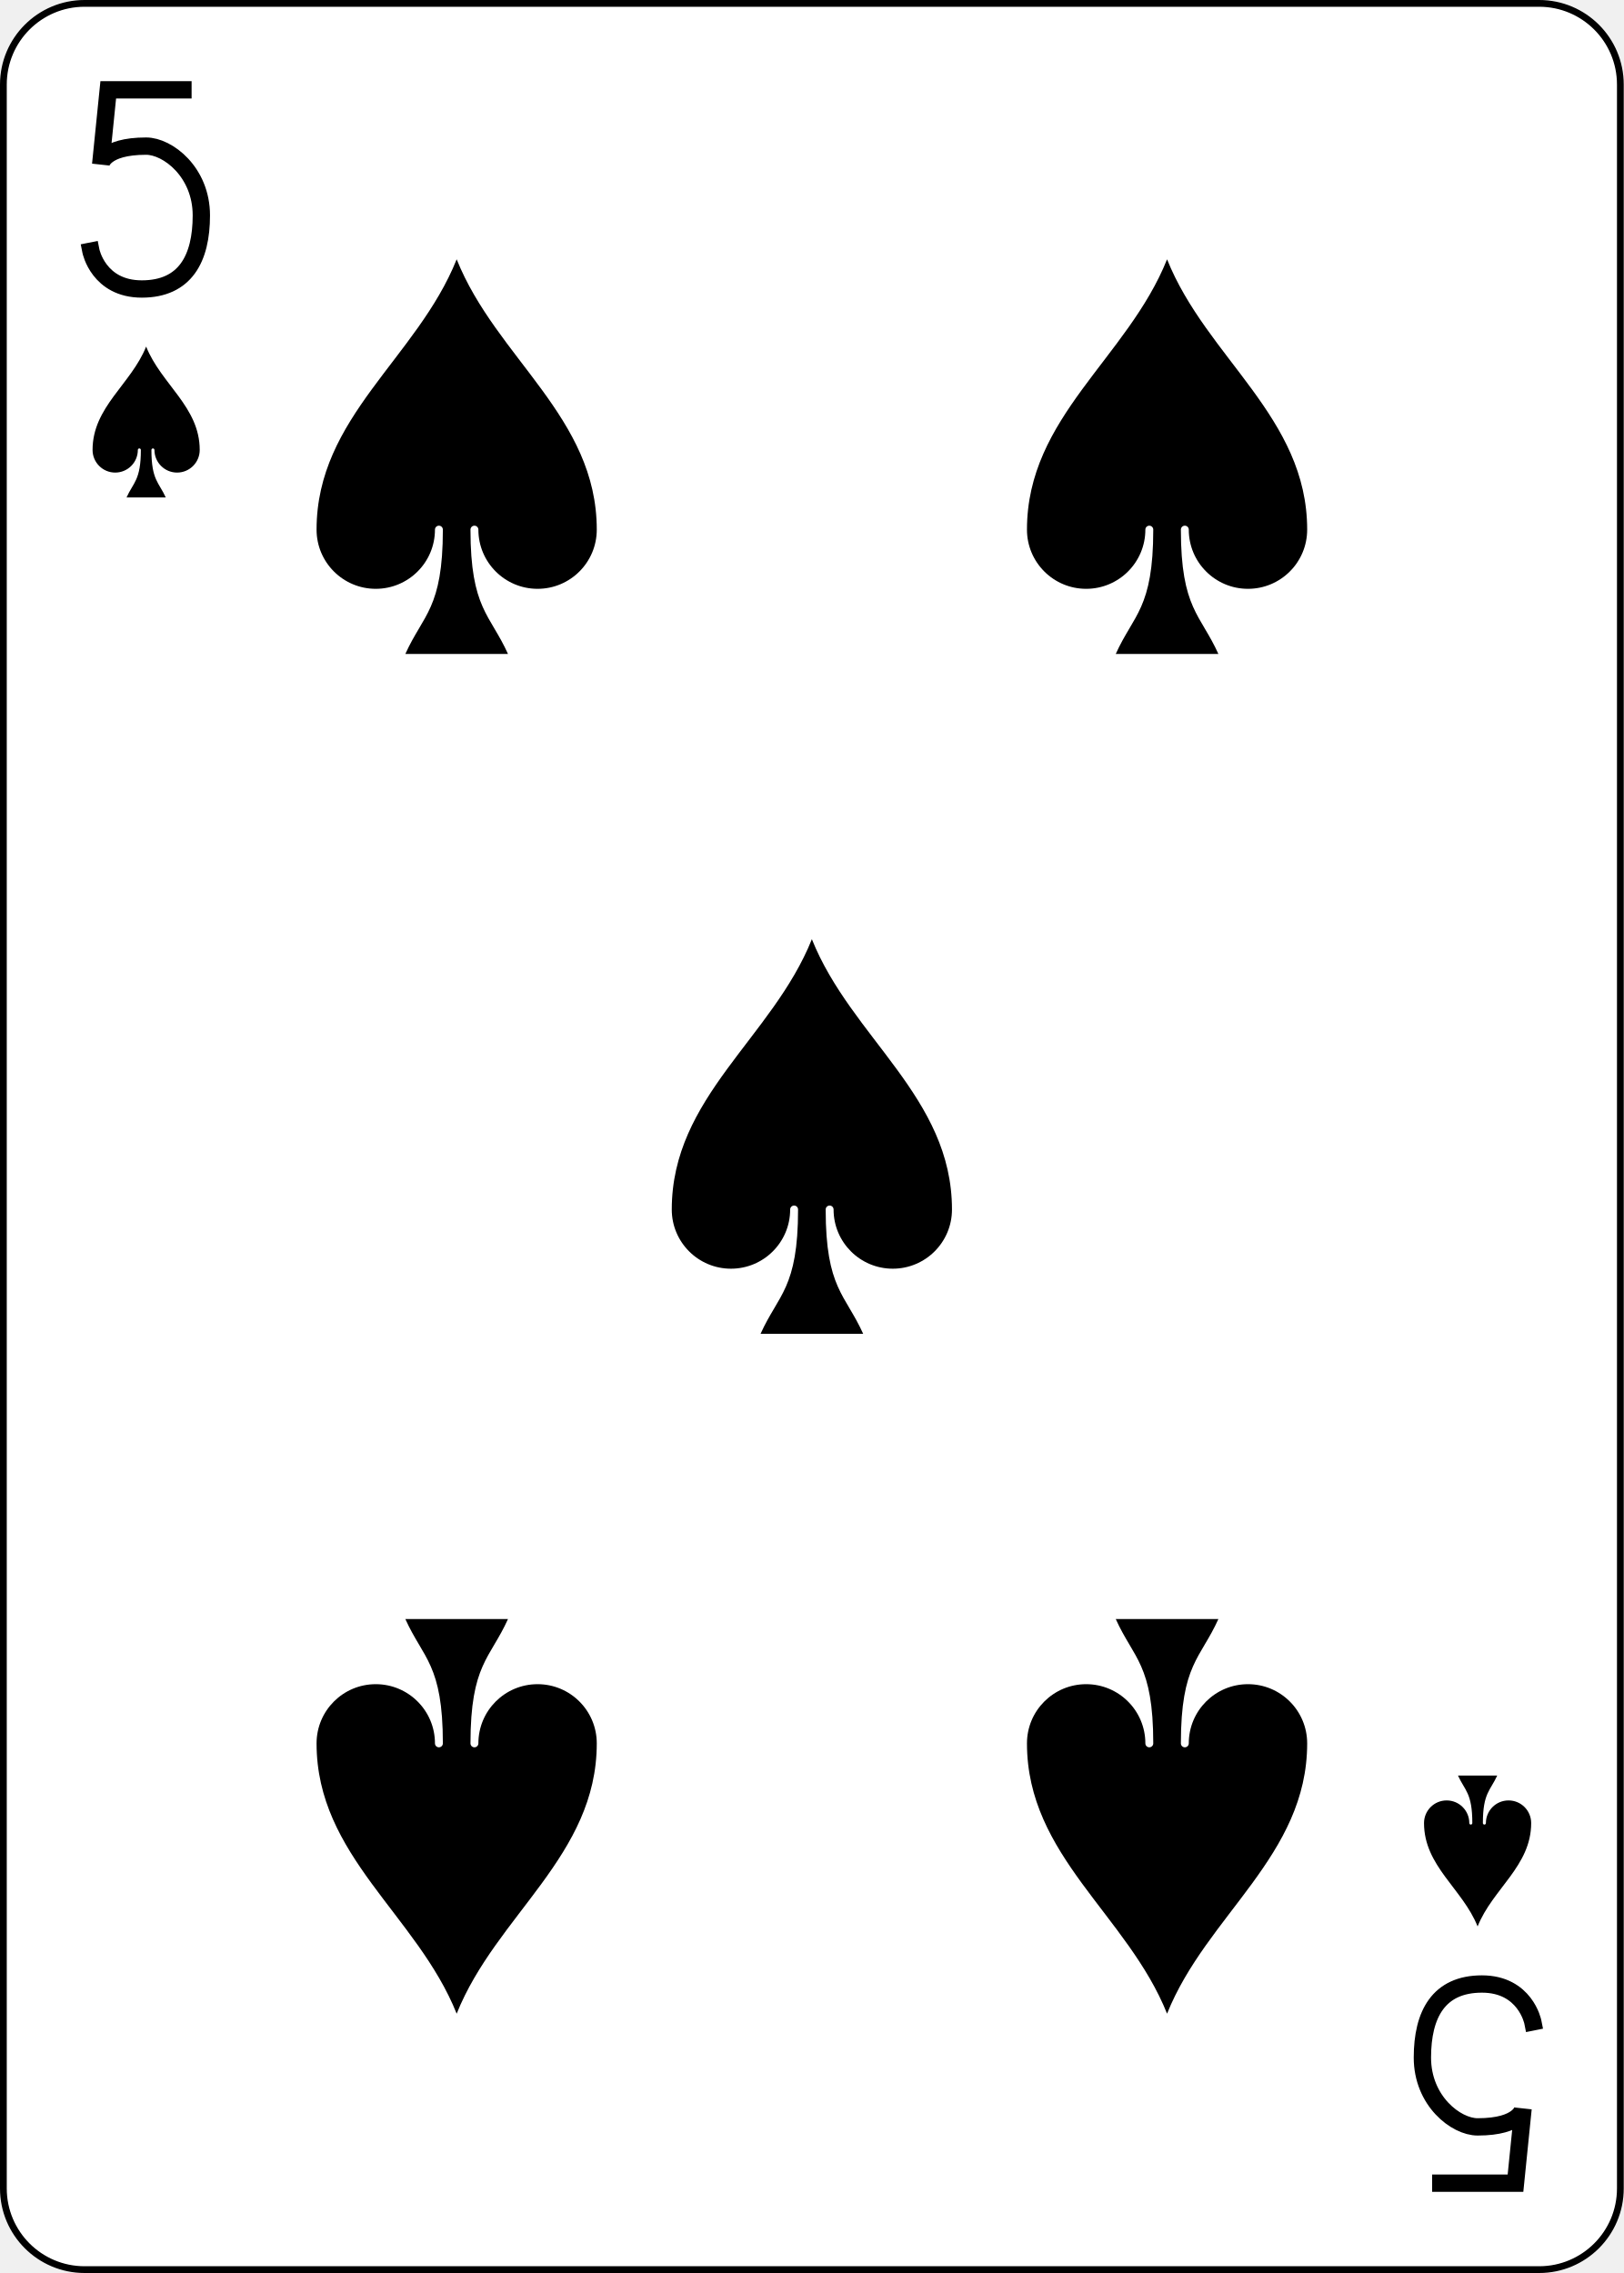
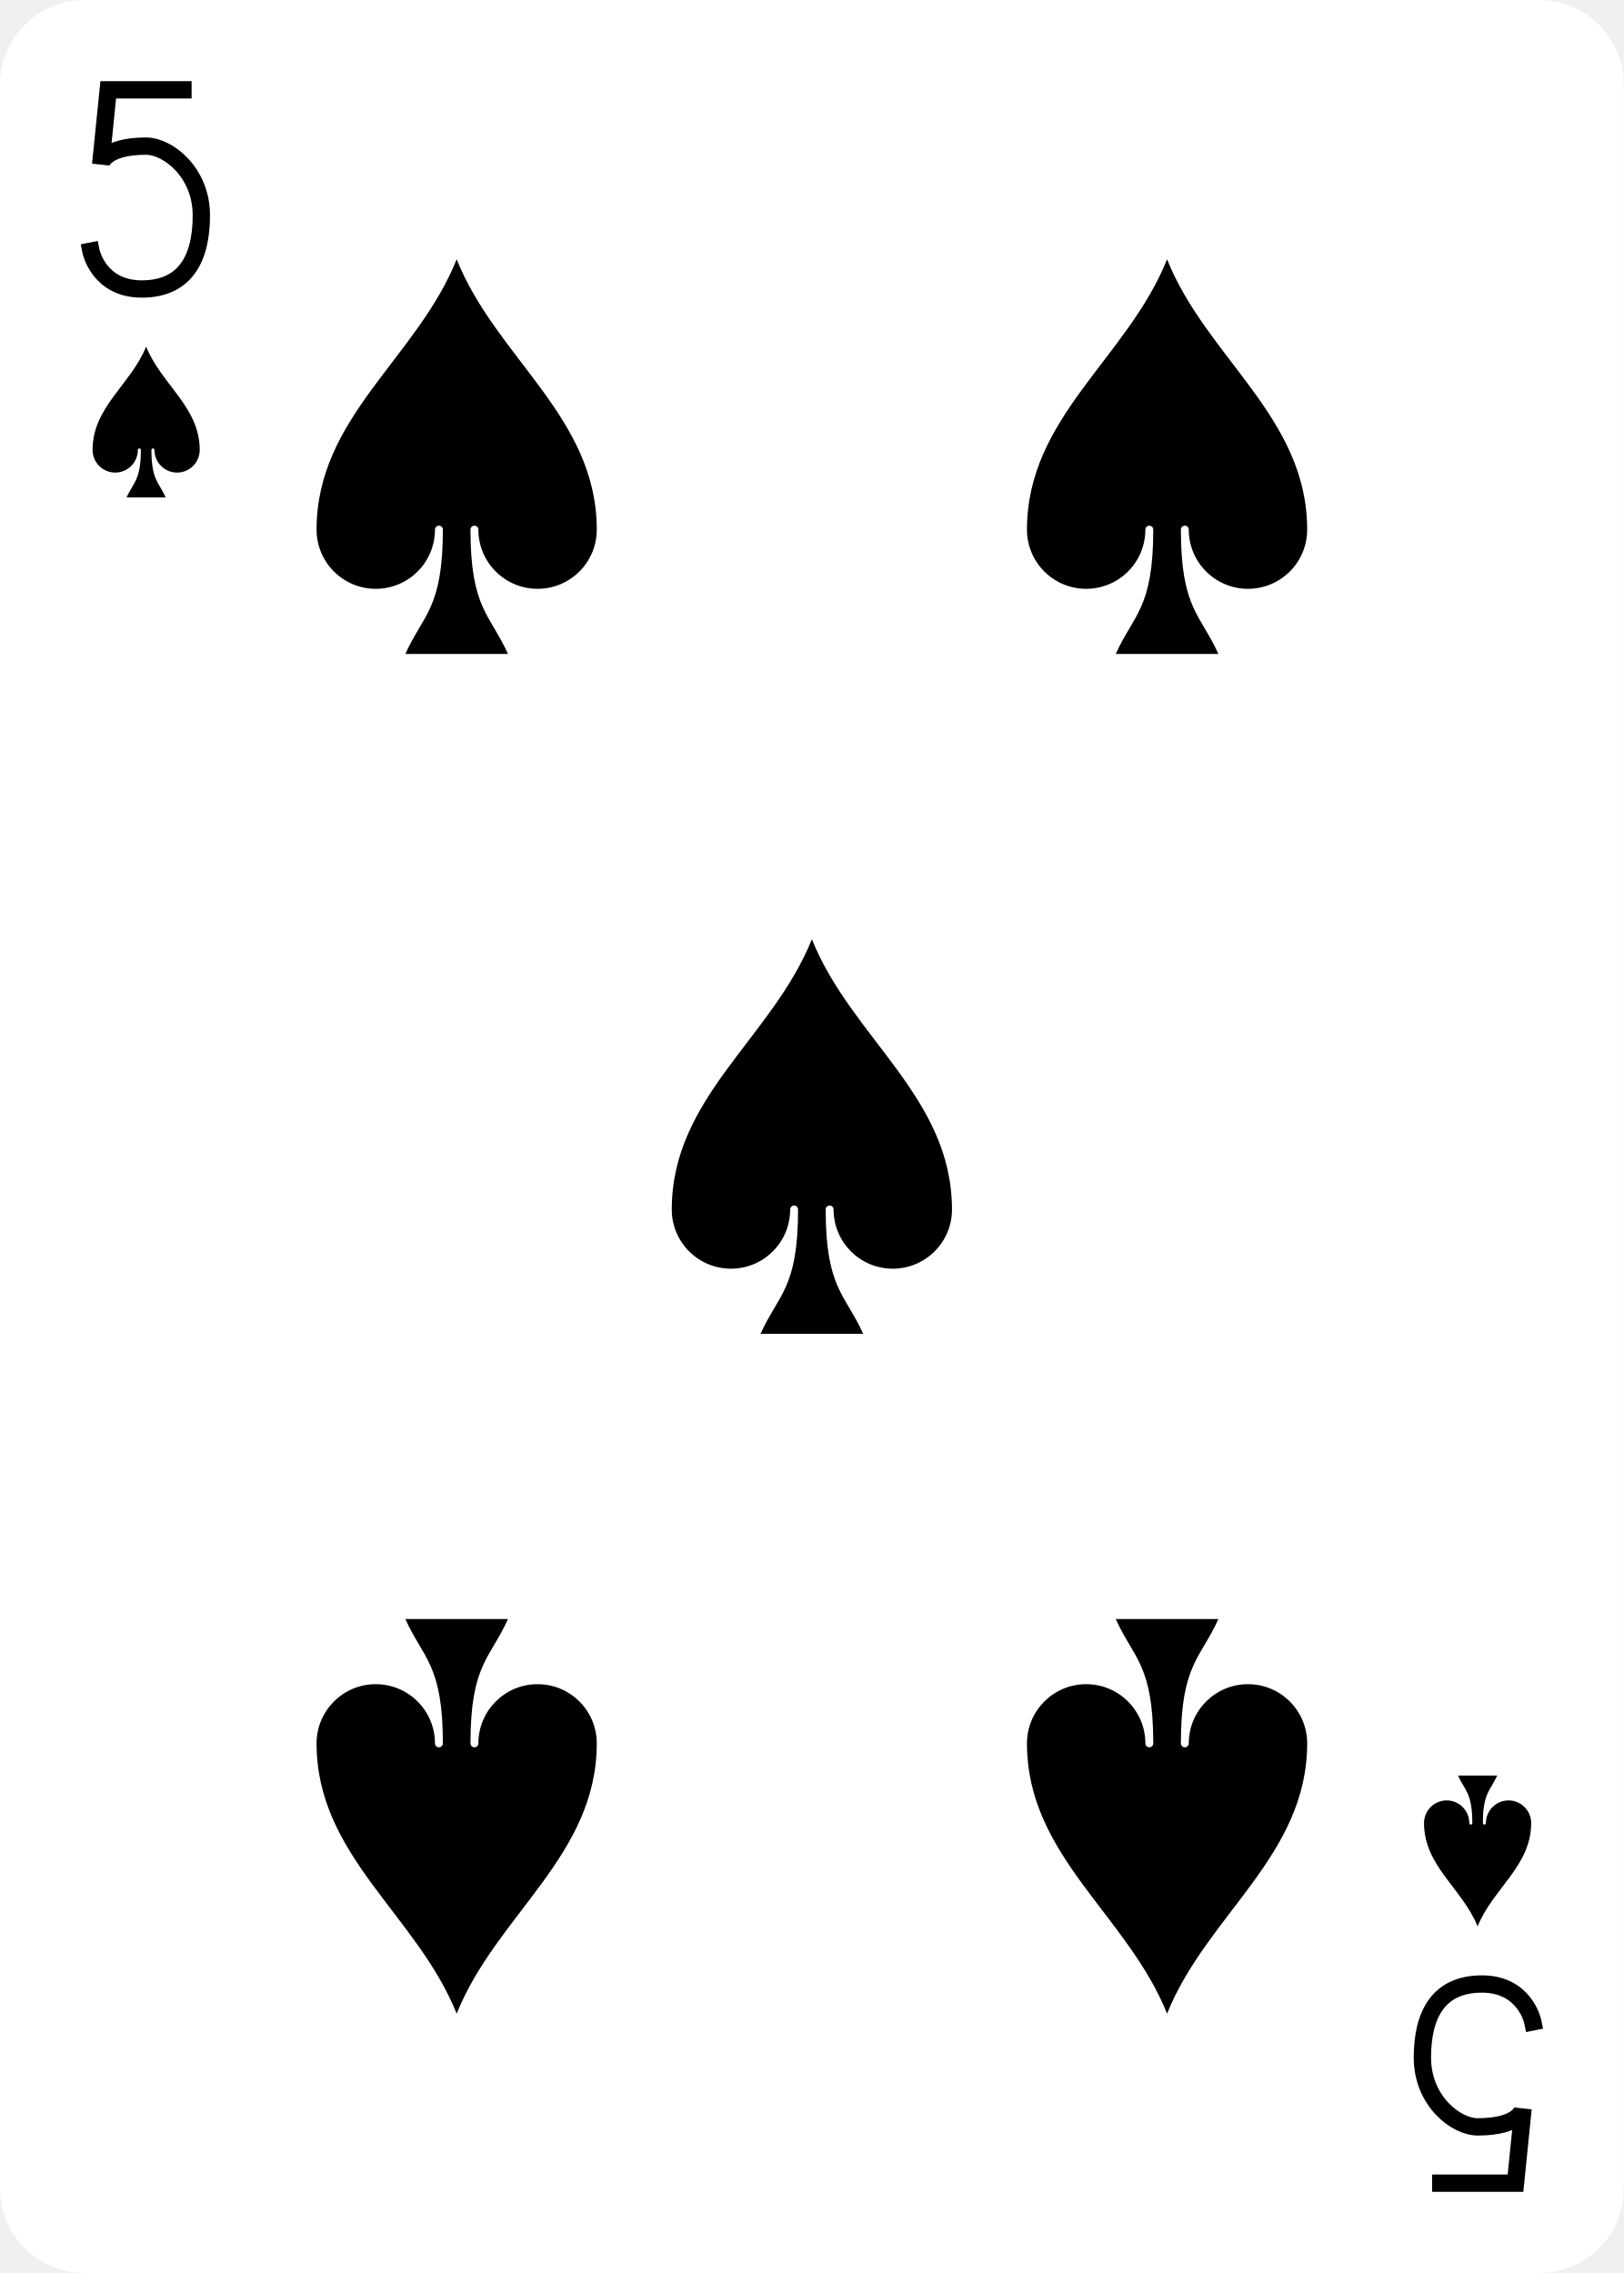
<svg xmlns="http://www.w3.org/2000/svg" xmlns:xlink="http://www.w3.org/1999/xlink" class="card" face="5S" height="13.125in" preserveAspectRatio="none" viewBox="-120 -168 240 336" width="9.375in">
  <style>
    /* CSS pour centrer le SVG dans l'écran */
    svg {
        position: absolute;
        top: 50%;
        left: 50%;
        transform: translate(-50%, -50%);
    }
    body {
        margin: 0;
        overflow: hidden;
    }
</style>
  <defs>
    <symbol id="SS5" viewBox="-600 -600 1200 1200" preserveAspectRatio="xMinYMid">
      <path d="M0 -500C100 -250 355 -100 355 185A150 150 0 0 1 55 185A10 10 0 0 0 35 185C35 385 85 400 130 500L-130 500C-85 400 -35 385 -35 185A10 10 0 0 0 -55 185A150 150 0 0 1 -355 185C-355 -100 -100 -250 0 -500Z" fill="black" />
    </symbol>
    <symbol id="VS5" viewBox="-500 -500 1000 1000" preserveAspectRatio="xMinYMid">
      <path d="M170 -460L-175 -460L-210 -115C-210 -115 -200 -200 0 -200C100 -200 255 -80 255 120C255 320 180 460 -20 460C-220 460 -255 285 -255 285" stroke="black" stroke-width="80" stroke-linecap="square" stroke-miterlimit="1.5" fill="none" />
    </symbol>
  </defs>
-   <rect width="239" height="335" x="-119.5" y="-167.5" rx="12" ry="12" fill="white" stroke="black" />
+   <rect width="239" height="335" x="-119.5" y="-167.5" rx="12" ry="12" fill="white" stroke="white" />
  <use xlink:href="#VS5" height="32" width="32" x="-114.4" y="-156" />
  <use xlink:href="#SS5" height="26.769" width="26.769" x="-111.784" y="-119" />
  <use xlink:href="#SS5" height="70" width="70" x="-87.501" y="-135.501" />
  <use xlink:href="#SS5" height="70" width="70" x="17.501" y="-135.501" />
  <use xlink:href="#SS5" height="70" width="70" x="-35" y="-35" />
  <g transform="rotate(180)">
    <use xlink:href="#VS5" height="32" width="32" x="-114.4" y="-156" />
    <use xlink:href="#SS5" height="26.769" width="26.769" x="-111.784" y="-119" />
    <use xlink:href="#SS5" height="70" width="70" x="-87.501" y="-135.501" />
    <use xlink:href="#SS5" height="70" width="70" x="17.501" y="-135.501" />
  </g>
</svg>
